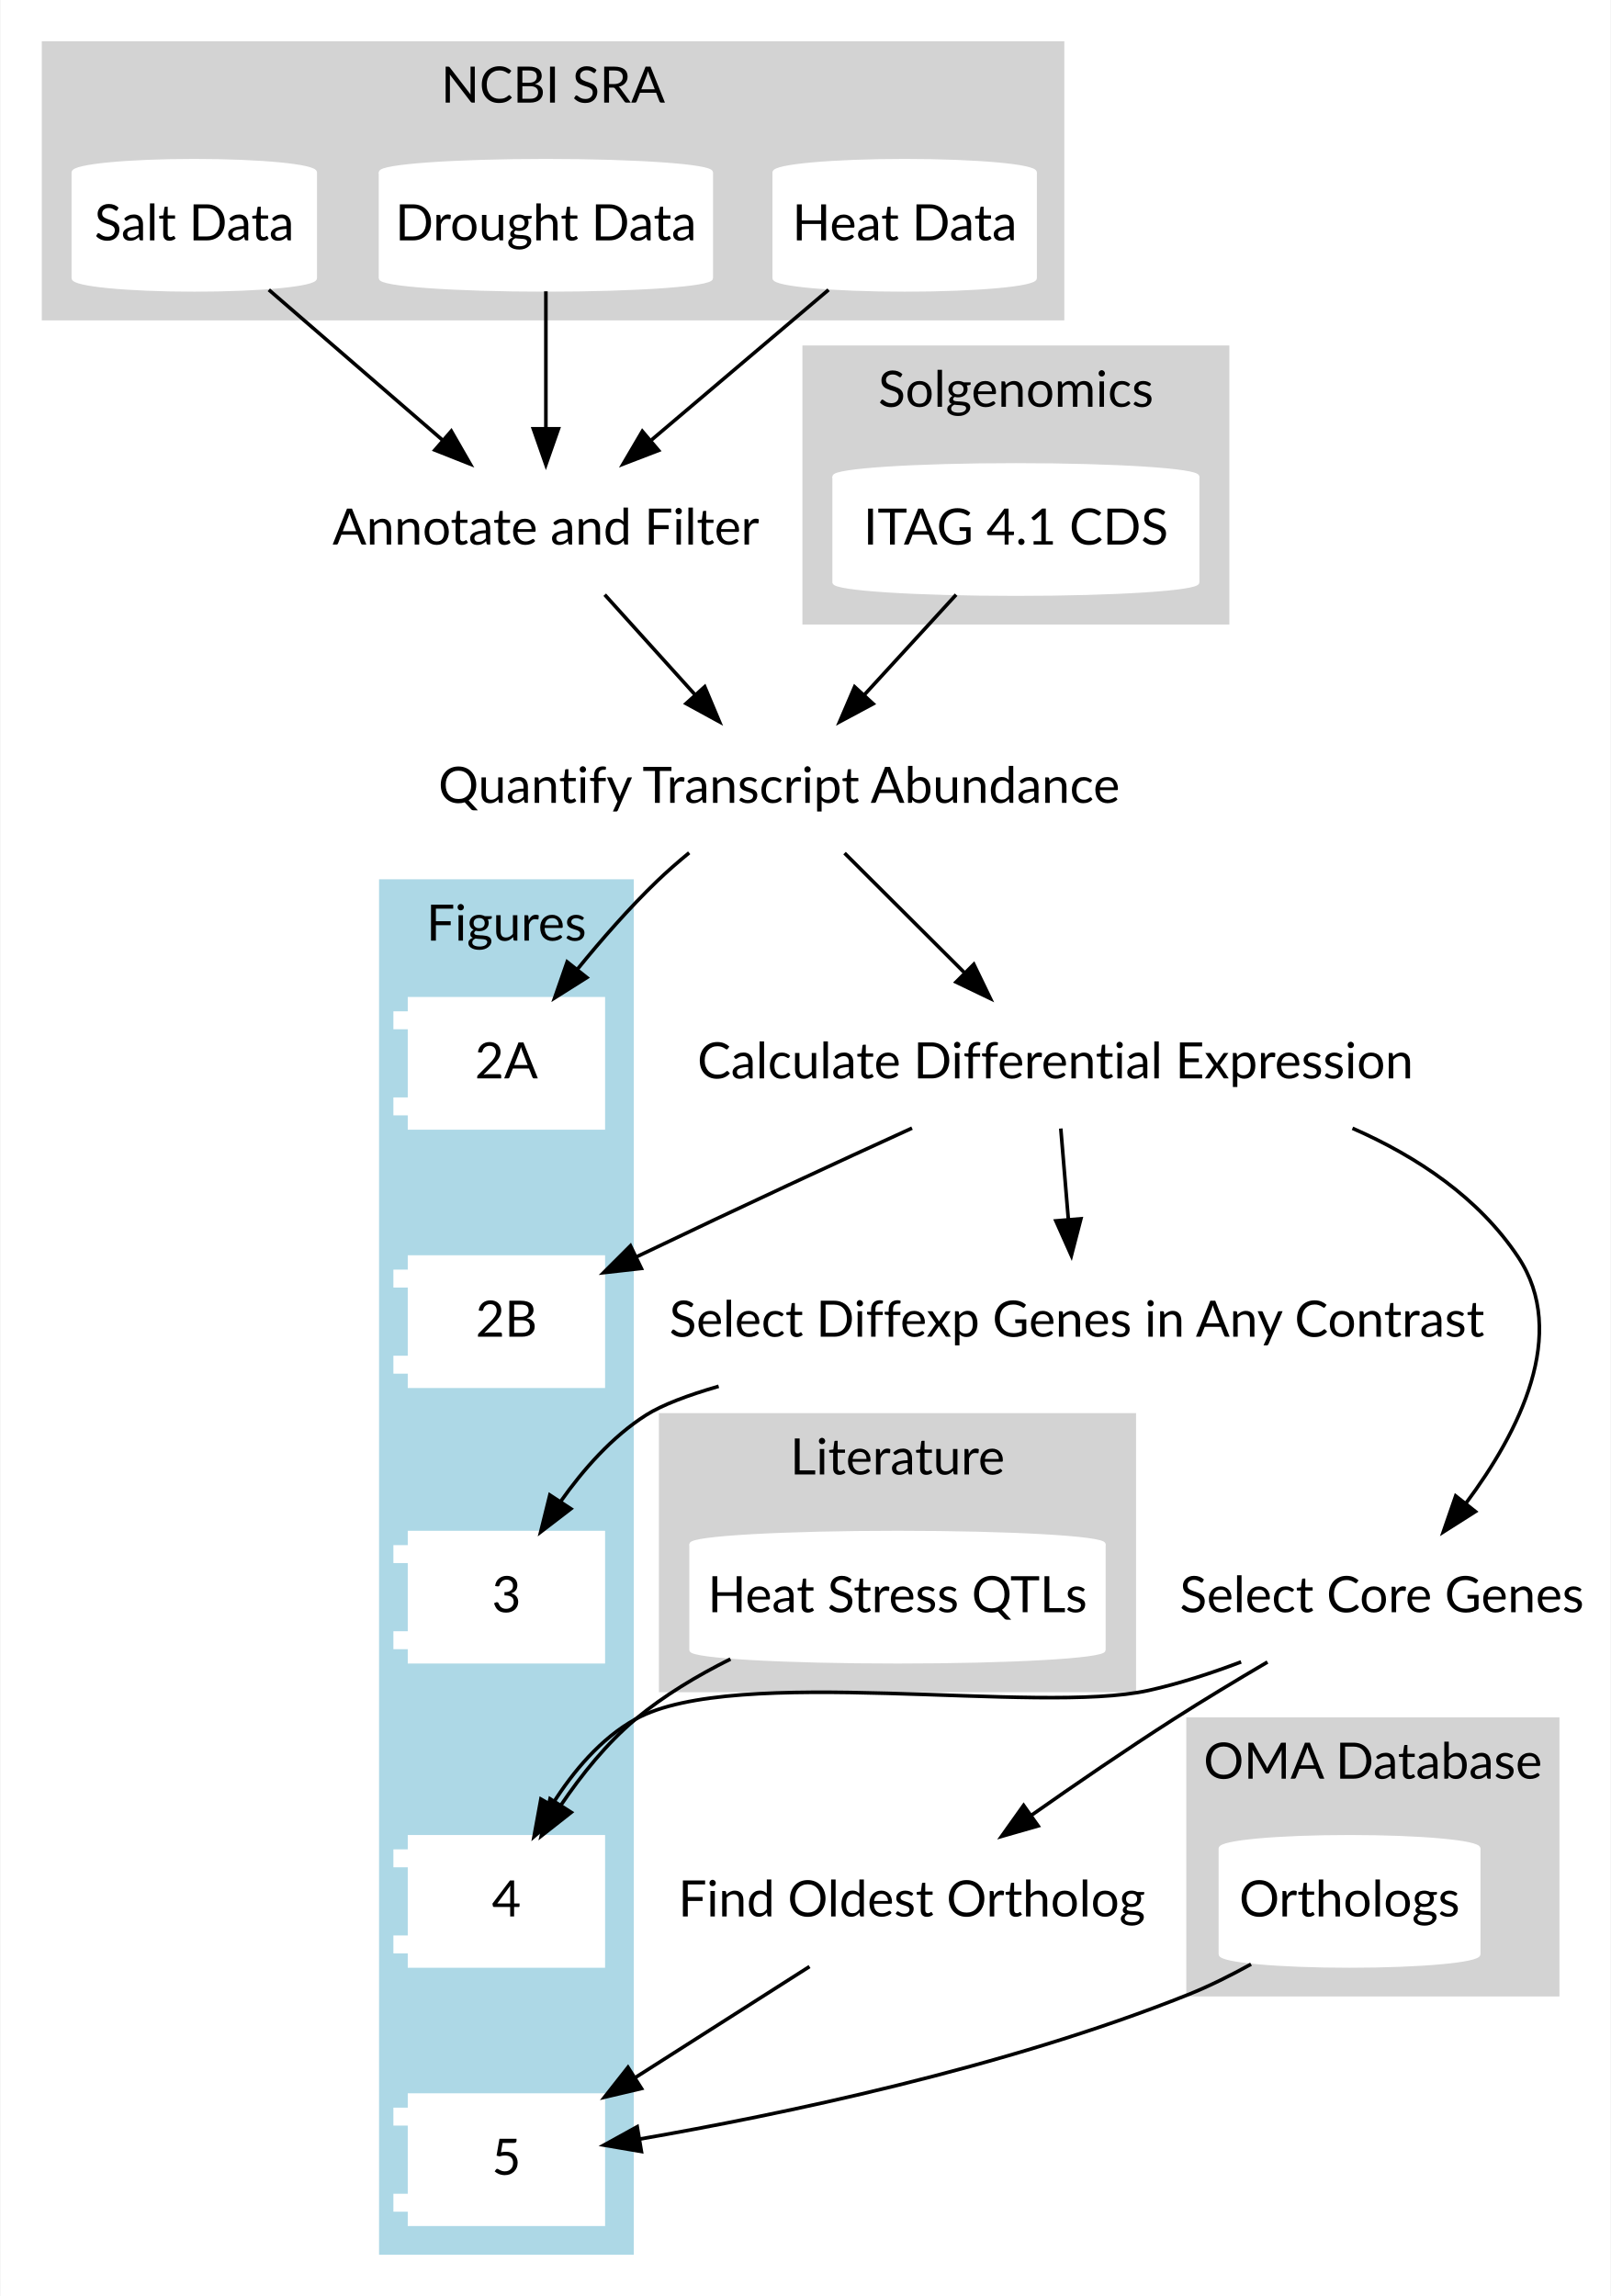
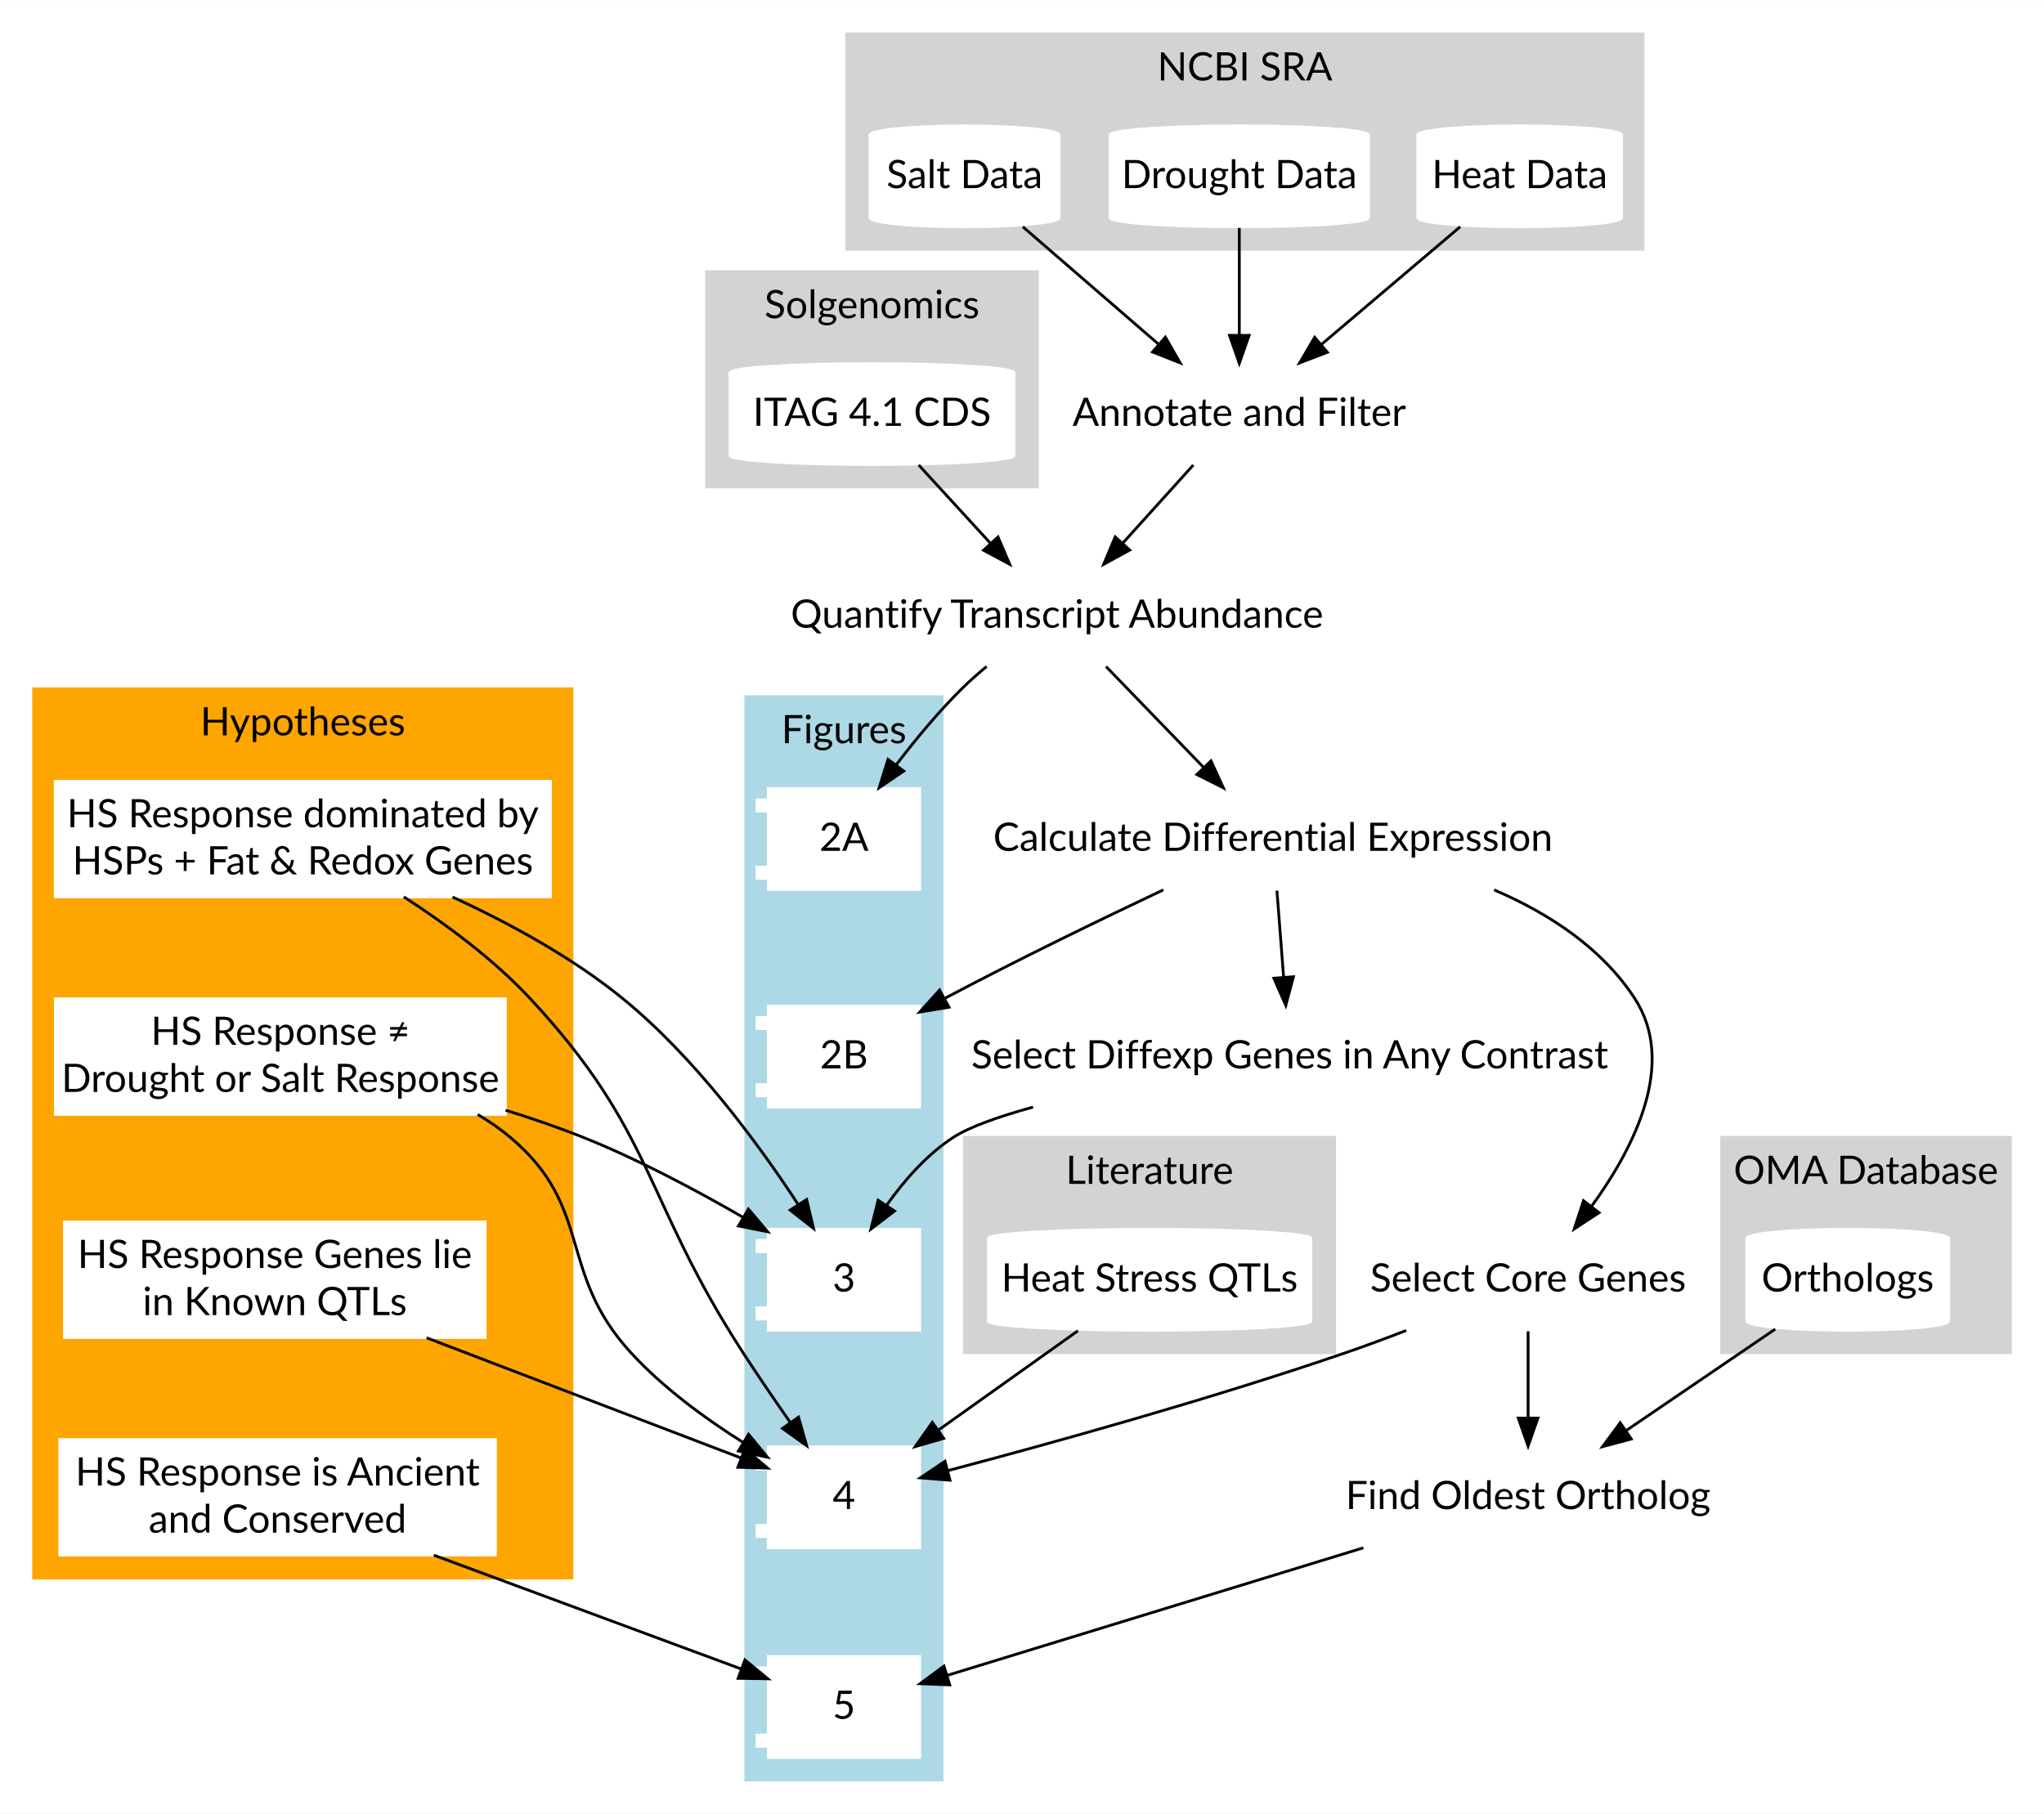
- <svg xmlns="http://www.w3.org/2000/svg" width="449pt" height="640pt" viewBox="0.00 0.00 448.70 640.00">
-   <g id="graph0" class="graph" transform="scale(1 1) rotate(0) translate(4 636)">
-     <polygon fill="#ffffff" stroke="transparent" points="-4,4 -4,-636 444.7,-636 444.7,4 -4,4" />
+ <svg xmlns="http://www.w3.org/2000/svg" width="729pt" height="647pt" viewBox="0.00 0.00 729.00 646.80">
+   <g id="graph0" class="graph" transform="scale(1 1) rotate(0) translate(4 642.8)">
+     <polygon fill="#ffffff" stroke="transparent" points="-4,4 -4,-642.8 725,-642.8 725,4 -4,4" />
    <g id="clust1" class="cluster">
-       <polygon fill="#d3d3d3" stroke="#d3d3d3" points="8,-547.2 8,-624 292,-624 292,-547.2 8,-547.2" />
-       <text text-anchor="middle" x="150" y="-607.4" font-family="Lato,Helvetica,Arial,sans-serif" font-size="14.00" fill="#000000">NCBI SRA</text>
+       <polygon fill="#ffa500" stroke="#ffa500" points="8,-80 8,-397.2 200,-397.2 200,-80 8,-80" />
+       <text text-anchor="middle" x="104" y="-380.6" font-family="Lato,Helvetica,Arial,sans-serif" font-size="14.00" fill="#000000">Hypotheses</text>
    </g>
    <g id="clust2" class="cluster">
-       <polygon fill="#d3d3d3" stroke="#d3d3d3" points="220,-462.4 220,-539.2 338,-539.2 338,-462.4 220,-462.4" />
-       <text text-anchor="middle" x="279" y="-522.6" font-family="Lato,Helvetica,Arial,sans-serif" font-size="14.00" fill="#000000">Solgenomics</text>
+       <polygon fill="#d3d3d3" stroke="#d3d3d3" points="298,-554 298,-630.8 582,-630.8 582,-554 298,-554" />
+       <text text-anchor="middle" x="440" y="-614.2" font-family="Lato,Helvetica,Arial,sans-serif" font-size="14.00" fill="#000000">NCBI SRA</text>
    </g>
    <g id="clust3" class="cluster">
-       <polygon fill="#add8e6" stroke="#add8e6" points="102,-8 102,-390.4 172,-390.4 172,-8 102,-8" />
-       <text text-anchor="middle" x="137" y="-373.8" font-family="Lato,Helvetica,Arial,sans-serif" font-size="14.00" fill="#000000">Figures</text>
+       <polygon fill="#d3d3d3" stroke="#d3d3d3" points="248,-469.2 248,-546 366,-546 366,-469.2 248,-469.2" />
+       <text text-anchor="middle" x="307" y="-529.4" font-family="Lato,Helvetica,Arial,sans-serif" font-size="14.00" fill="#000000">Solgenomics</text>
    </g>
    <g id="clust4" class="cluster">
-       <polygon fill="#d3d3d3" stroke="#d3d3d3" points="180,-164.8 180,-241.6 312,-241.6 312,-164.8 180,-164.8" />
-       <text text-anchor="middle" x="246" y="-225" font-family="Lato,Helvetica,Arial,sans-serif" font-size="14.00" fill="#000000">Literature</text>
+       <polygon fill="#add8e6" stroke="#add8e6" points="262,-8 262,-394.4 332,-394.4 332,-8 262,-8" />
+       <text text-anchor="middle" x="297" y="-377.8" font-family="Lato,Helvetica,Arial,sans-serif" font-size="14.00" fill="#000000">Figures</text>
    </g>
    <g id="clust5" class="cluster">
-       <polygon fill="#d3d3d3" stroke="#d3d3d3" points="327,-80 327,-156.8 430,-156.8 430,-80 327,-80" />
-       <text text-anchor="middle" x="378.5" y="-140.2" font-family="Lato,Helvetica,Arial,sans-serif" font-size="14.00" fill="#000000">OMA Database</text>
+       <polygon fill="#d3d3d3" stroke="#d3d3d3" points="340,-160.4 340,-237.2 472,-237.2 472,-160.4 340,-160.4" />
+       <text text-anchor="middle" x="406" y="-220.6" font-family="Lato,Helvetica,Arial,sans-serif" font-size="14.00" fill="#000000">Literature</text>
+     </g>
+     <g id="clust6" class="cluster">
+       <polygon fill="#d3d3d3" stroke="#d3d3d3" points="610,-160.4 610,-237.2 713,-237.2 713,-160.4 610,-160.4" />
+       <text text-anchor="middle" x="661.5" y="-220.6" font-family="Lato,Helvetica,Arial,sans-serif" font-size="14.00" fill="#000000">OMA Database</text>
    </g>
    <g id="node1" class="node">
-       <path fill="#ffffff" stroke="#ffffff" d="M284.354,-587.927C284.354,-589.733 268.059,-591.2 248,-591.2 227.941,-591.2 211.646,-589.733 211.646,-587.927 211.646,-587.927 211.646,-558.473 211.646,-558.473 211.646,-556.667 227.941,-555.2 248,-555.2 268.059,-555.2 284.354,-556.667 284.354,-558.473 284.354,-558.473 284.354,-587.927 284.354,-587.927" />
-       <path fill="none" stroke="#ffffff" d="M284.354,-587.927C284.354,-586.121 268.059,-584.654 248,-584.654 227.941,-584.654 211.646,-586.121 211.646,-587.927" />
-       <text text-anchor="middle" x="248" y="-569" font-family="Lato,Helvetica,Arial,sans-serif" font-size="14.00" fill="#000000">Heat Data</text>
+       <polygon fill="#ffffff" stroke="#ffffff" points="192.321,-364.202 15.679,-364.202 15.679,-322.998 192.321,-322.998 192.321,-364.202" />
+       <text text-anchor="middle" x="104" y="-347.8" font-family="Lato,Helvetica,Arial,sans-serif" font-size="14.00" fill="#000000">HS Response dominated by </text>
+       <text text-anchor="middle" x="104" y="-331" font-family="Lato,Helvetica,Arial,sans-serif" font-size="14.00" fill="#000000"> HSPs + Fat &amp; Redox Genes</text>
+     </g>
+     <g id="node2" class="node">
+       <polygon fill="#ffffff" stroke="#ffffff" points="176.252,-286.602 15.748,-286.602 15.748,-245.398 176.252,-245.398 176.252,-286.602" />
+       <text text-anchor="middle" x="96" y="-270.2" font-family="Lato,Helvetica,Arial,sans-serif" font-size="14.00" fill="#000000">HS Response ≠ </text>
+       <text text-anchor="middle" x="96" y="-253.4" font-family="Lato,Helvetica,Arial,sans-serif" font-size="14.00" fill="#000000">Drought or Salt Response</text>
+     </g>
+     <g id="edge1" class="edge">
+       <path fill="none" stroke="#000000" stroke-width="0" d="M101.856,-322.805C100.717,-311.758 99.32,-298.209 98.177,-287.114" />
+       <polygon fill="#000000" stroke="#000000" stroke-width="0" points="98.15,-286.853 98.15,-286.853 98.15,-286.853 98.15,-286.853" />
+     </g>
+     <g id="node11" class="node">
+       <polygon fill="#ffffff" stroke="#ffffff" points="324,-204.4 270,-204.4 270,-200.4 266,-200.4 266,-196.4 270,-196.4 270,-176.4 266,-176.4 266,-172.4 270,-172.4 270,-168.4 324,-168.4 324,-204.4" />
+       <polyline fill="none" stroke="#ffffff" points="270,-200.4 274,-200.4 274,-196.4 270,-196.4 " />
+       <polyline fill="none" stroke="#ffffff" points="270,-176.4 274,-176.4 274,-172.4 270,-172.4 " />
+       <text text-anchor="middle" x="297" y="-182.2" font-family="Lato,Helvetica,Arial,sans-serif" font-size="14.00" fill="#000000">3</text>
+     </g>
+     <g id="edge24" class="edge">
+       <path fill="none" stroke="#000000" d="M157.403,-322.925C177.579,-313.646 199.993,-301.457 218,-286.8 243.702,-265.88 266.313,-235.179 280.686,-213.241" />
+       <polygon fill="#000000" stroke="#000000" points="283.697,-215.029 286.144,-204.72 277.803,-211.253 283.697,-215.029" />
    </g>
    <g id="node12" class="node">
-       <text text-anchor="middle" x="148" y="-484.2" font-family="Lato,Helvetica,Arial,sans-serif" font-size="14.00" fill="#000000">Annotate and Filter</text>
+       <polygon fill="#ffffff" stroke="#ffffff" points="324,-126.8 270,-126.8 270,-122.8 266,-122.8 266,-118.8 270,-118.8 270,-98.8 266,-98.8 266,-94.8 270,-94.8 270,-90.8 324,-90.8 324,-126.8" />
+       <polyline fill="none" stroke="#ffffff" points="270,-122.8 274,-122.8 274,-118.8 270,-118.8 " />
+       <polyline fill="none" stroke="#ffffff" points="270,-98.8 274,-98.8 274,-94.8 270,-94.8 " />
+       <text text-anchor="middle" x="297" y="-104.6" font-family="Lato,Helvetica,Arial,sans-serif" font-size="14.00" fill="#000000">4</text>
+     </g>
+     <g id="edge25" class="edge">
+       <path fill="none" stroke="#000000" d="M140.01,-322.997C155.046,-313.276 172.001,-300.746 185,-286.8 229.696,-238.851 225.337,-215.4 261,-160.4 266.324,-152.189 272.331,-143.405 277.891,-135.455" />
+       <polygon fill="#000000" stroke="#000000" points="280.793,-137.412 283.695,-127.222 275.072,-133.379 280.793,-137.412" />
+     </g>
+     <g id="node3" class="node">
+       <polygon fill="#ffffff" stroke="#ffffff" points="169.021,-207.002 18.979,-207.002 18.979,-165.798 169.021,-165.798 169.021,-207.002" />
+       <text text-anchor="middle" x="94" y="-190.6" font-family="Lato,Helvetica,Arial,sans-serif" font-size="14.00" fill="#000000">HS Response Genes lie </text>
+       <text text-anchor="middle" x="94" y="-173.8" font-family="Lato,Helvetica,Arial,sans-serif" font-size="14.00" fill="#000000"> in Known QTLs</text>
+     </g>
+     <g id="edge2" class="edge">
+       <path fill="none" stroke="#000000" stroke-width="0" d="M95.475,-245.086C95.183,-233.477 94.821,-219.078 94.529,-207.448" />
+       <polygon fill="#000000" stroke="#000000" stroke-width="0" points="94.522,-207.174 94.522,-207.174 94.522,-207.174 94.522,-207.174" />
+     </g>
+     <g id="edge26" class="edge">
+       <path fill="none" stroke="#000000" d="M176.326,-246.884C185.765,-243.963 195.171,-240.729 204,-237.2 223.459,-229.422 244.013,-218.508 260.836,-208.789" />
+       <polygon fill="#000000" stroke="#000000" points="262.919,-211.624 269.767,-203.54 259.373,-205.589 262.919,-211.624" />
+     </g>
+     <g id="edge27" class="edge">
+       <path fill="none" stroke="#000000" d="M166.387,-245.34C170.504,-242.913 174.42,-240.21 178,-237.2 207.943,-212.026 194.554,-189.226 221,-160.4 232.409,-147.964 247.372,-136.993 261.001,-128.4" />
+       <polygon fill="#000000" stroke="#000000" points="262.986,-131.289 269.714,-123.105 259.351,-125.307 262.986,-131.289" />
+     </g>
+     <g id="node4" class="node">
+       <polygon fill="#ffffff" stroke="#ffffff" points="172.696,-129.402 17.303,-129.402 17.303,-88.198 172.696,-88.198 172.696,-129.402" />
+       <text text-anchor="middle" x="95" y="-113" font-family="Lato,Helvetica,Arial,sans-serif" font-size="14.00" fill="#000000">HS Response is Ancient </text>
+       <text text-anchor="middle" x="95" y="-96.2" font-family="Lato,Helvetica,Arial,sans-serif" font-size="14.00" fill="#000000"> and Conserved</text>
+     </g>
+     <g id="edge3" class="edge">
+       <path fill="none" stroke="#000000" stroke-width="0" d="M94.268,-165.605C94.41,-154.558 94.585,-141.009 94.728,-129.914" />
+       <polygon fill="#000000" stroke="#000000" stroke-width="0" points="94.731,-129.653 94.731,-129.653 94.731,-129.653 94.731,-129.653" />
+     </g>
+     <g id="edge28" class="edge">
+       <path fill="none" stroke="#000000" d="M148.134,-165.707C183.532,-152.175 228.838,-134.856 260.123,-122.897" />
+       <polygon fill="#000000" stroke="#000000" points="261.666,-126.054 269.757,-119.214 259.166,-119.516 261.666,-126.054" />
+     </g>
+     <g id="node13" class="node">
+       <polygon fill="#ffffff" stroke="#ffffff" points="324,-52 270,-52 270,-48 266,-48 266,-44 270,-44 270,-24 266,-24 266,-20 270,-20 270,-16 324,-16 324,-52" />
+       <polyline fill="none" stroke="#ffffff" points="270,-48 274,-48 274,-44 270,-44 " />
+       <polyline fill="none" stroke="#ffffff" points="270,-24 274,-24 274,-20 270,-20 " />
+       <text text-anchor="middle" x="297" y="-29.8" font-family="Lato,Helvetica,Arial,sans-serif" font-size="14.00" fill="#000000">5</text>
+     </g>
+     <g id="edge29" class="edge">
+       <path fill="none" stroke="#000000" d="M150.732,-88.163C185.716,-75.208 229.837,-58.87 260.425,-47.544" />
+       <polygon fill="#000000" stroke="#000000" points="261.69,-50.807 269.852,-44.053 259.259,-44.243 261.69,-50.807" />
+     </g>
+     <g id="node5" class="node">
+       <path fill="#ffffff" stroke="#ffffff" d="M574.354,-594.727C574.354,-596.533 558.059,-598 538,-598 517.941,-598 501.646,-596.533 501.646,-594.727 501.646,-594.727 501.646,-565.273 501.646,-565.273 501.646,-563.467 517.941,-562 538,-562 558.059,-562 574.354,-563.467 574.354,-565.273 574.354,-565.273 574.354,-594.727 574.354,-594.727" />
+       <path fill="none" stroke="#ffffff" d="M574.354,-594.727C574.354,-592.921 558.059,-591.455 538,-591.455 517.941,-591.455 501.646,-592.921 501.646,-594.727" />
+       <text text-anchor="middle" x="538" y="-575.8" font-family="Lato,Helvetica,Arial,sans-serif" font-size="14.00" fill="#000000">Heat Data</text>
+     </g>
+     <g id="node16" class="node">
+       <text text-anchor="middle" x="438" y="-491" font-family="Lato,Helvetica,Arial,sans-serif" font-size="14.00" fill="#000000">Annotate and Filter</text>
+     </g>
+     <g id="edge8" class="edge">
+       <path fill="none" stroke="#000000" d="M516.793,-562.016C502.439,-549.844 483.283,-533.6 467.453,-520.176" />
+       <polygon fill="#000000" stroke="#000000" points="469.412,-517.249 459.522,-513.45 464.885,-522.587 469.412,-517.249" />
+     </g>
+     <g id="node6" class="node">
+       <path fill="#ffffff" stroke="#ffffff" d="M484.085,-594.727C484.085,-596.533 463.429,-598 438,-598 412.571,-598 391.915,-596.533 391.915,-594.727 391.915,-594.727 391.915,-565.273 391.915,-565.273 391.915,-563.467 412.571,-562 438,-562 463.429,-562 484.085,-563.467 484.085,-565.273 484.085,-565.273 484.085,-594.727 484.085,-594.727" />
+       <path fill="none" stroke="#ffffff" d="M484.085,-594.727C484.085,-592.921 463.429,-591.455 438,-591.455 412.571,-591.455 391.915,-592.921 391.915,-594.727" />
+       <text text-anchor="middle" x="438" y="-575.8" font-family="Lato,Helvetica,Arial,sans-serif" font-size="14.00" fill="#000000">Drought Data</text>
+     </g>
+     <g id="edge9" class="edge">
+       <path fill="none" stroke="#000000" d="M438,-561.6C438,-550.411 438,-535.898 438,-523.295" />
+       <polygon fill="#000000" stroke="#000000" points="441.5,-523.273 438,-513.273 434.5,-523.273 441.5,-523.273" />
+     </g>
+     <g id="node7" class="node">
+       <path fill="#ffffff" stroke="#ffffff" d="M373.705,-594.727C373.705,-596.533 358.598,-598 340,-598 321.402,-598 306.295,-596.533 306.295,-594.727 306.295,-594.727 306.295,-565.273 306.295,-565.273 306.295,-563.467 321.402,-562 340,-562 358.598,-562 373.705,-563.467 373.705,-565.273 373.705,-565.273 373.705,-594.727 373.705,-594.727" />
+       <path fill="none" stroke="#ffffff" d="M373.705,-594.727C373.705,-592.921 358.598,-591.455 340,-591.455 321.402,-591.455 306.295,-592.921 306.295,-594.727" />
+       <text text-anchor="middle" x="340" y="-575.8" font-family="Lato,Helvetica,Arial,sans-serif" font-size="14.00" fill="#000000">Salt Data</text>
+     </g>
+     <g id="edge10" class="edge">
+       <path fill="none" stroke="#000000" d="M360.783,-562.016C374.85,-549.844 393.623,-533.6 409.136,-520.176" />
+       <polygon fill="#000000" stroke="#000000" points="411.637,-522.64 416.909,-513.45 407.057,-517.347 411.637,-522.64" />
+     </g>
+     <g id="node8" class="node">
+       <path fill="#ffffff" stroke="#ffffff" d="M357.652,-509.927C357.652,-511.733 334.949,-513.2 307,-513.2 279.051,-513.2 256.348,-511.733 256.348,-509.927 256.348,-509.927 256.348,-480.473 256.348,-480.473 256.348,-478.667 279.051,-477.2 307,-477.2 334.949,-477.2 357.652,-478.667 357.652,-480.473 357.652,-480.473 357.652,-509.927 357.652,-509.927" />
+       <path fill="none" stroke="#ffffff" d="M357.652,-509.927C357.652,-508.121 334.949,-506.654 307,-506.654 279.051,-506.654 256.348,-508.121 256.348,-509.927" />
+       <text text-anchor="middle" x="307" y="-491" font-family="Lato,Helvetica,Arial,sans-serif" font-size="14.00" fill="#000000">ITAG 4.1 CDS</text>
+     </g>
+     <g id="node17" class="node">
+       <text text-anchor="middle" x="373" y="-419" font-family="Lato,Helvetica,Arial,sans-serif" font-size="14.00" fill="#000000">Quantify Transcript Abundance</text>
+     </g>
+     <g id="edge11" class="edge">
+       <path fill="none" stroke="#000000" d="M323.655,-477.031C331.411,-468.569 340.78,-458.349 349.261,-449.097" />
+       <polygon fill="#000000" stroke="#000000" points="351.944,-451.35 356.121,-441.613 346.784,-446.62 351.944,-451.35" />
+     </g>
+     <g id="node9" class="node">
+       <polygon fill="#ffffff" stroke="#ffffff" points="324,-361.6 270,-361.6 270,-357.6 266,-357.6 266,-353.6 270,-353.6 270,-333.6 266,-333.6 266,-329.6 270,-329.6 270,-325.6 324,-325.6 324,-361.6" />
+       <polyline fill="none" stroke="#ffffff" points="270,-357.6 274,-357.6 274,-353.6 270,-353.6 " />
+       <polyline fill="none" stroke="#ffffff" points="270,-333.6 274,-333.6 274,-329.6 270,-329.6 " />
+       <text text-anchor="middle" x="297" y="-339.4" font-family="Lato,Helvetica,Arial,sans-serif" font-size="14.00" fill="#000000">2A</text>
+     </g>
+     <g id="node10" class="node">
+       <polygon fill="#ffffff" stroke="#ffffff" points="324,-284 270,-284 270,-280 266,-280 266,-276 270,-276 270,-256 266,-256 266,-252 270,-252 270,-248 324,-248 324,-284" />
+       <polyline fill="none" stroke="#ffffff" points="270,-280 274,-280 274,-276 270,-276 " />
+       <polyline fill="none" stroke="#ffffff" points="270,-256 274,-256 274,-252 270,-252 " />
+       <text text-anchor="middle" x="297" y="-261.8" font-family="Lato,Helvetica,Arial,sans-serif" font-size="14.00" fill="#000000">2B</text>
+     </g>
+     <g id="edge4" class="edge">
+       <path fill="none" stroke="#000000" stroke-width="0" d="M297,-325.21C297,-312.937 297,-296.854 297,-284.548" />
+       <polygon fill="#000000" stroke="#000000" stroke-width="0" points="297,-284.258 297,-284.258 297,-284.258 297,-284.258" />
    </g>
    <g id="edge5" class="edge">
-       <path fill="none" stroke="#000000" d="M226.793,-555.216C212.439,-543.044 193.283,-526.8 177.453,-513.376" />
-       <polygon fill="#000000" stroke="#000000" points="179.412,-510.449 169.522,-506.65 174.885,-515.787 179.412,-510.449" />
-     </g>
-     <g id="node2" class="node">
-       <path fill="#ffffff" stroke="#ffffff" d="M194.085,-587.927C194.085,-589.733 173.429,-591.2 148,-591.2 122.571,-591.2 101.915,-589.733 101.915,-587.927 101.915,-587.927 101.915,-558.473 101.915,-558.473 101.915,-556.667 122.571,-555.2 148,-555.2 173.429,-555.2 194.085,-556.667 194.085,-558.473 194.085,-558.473 194.085,-587.927 194.085,-587.927" />
-       <path fill="none" stroke="#ffffff" d="M194.085,-587.927C194.085,-586.121 173.429,-584.654 148,-584.654 122.571,-584.654 101.915,-586.121 101.915,-587.927" />
-       <text text-anchor="middle" x="148" y="-569" font-family="Lato,Helvetica,Arial,sans-serif" font-size="14.00" fill="#000000">Drought Data</text>
+       <path fill="none" stroke="#000000" stroke-width="0" d="M297,-247.938C297,-235.103 297,-217.919 297,-204.972" />
+       <polygon fill="#000000" stroke="#000000" stroke-width="0" points="297,-204.667 297,-204.667 297,-204.667 297,-204.667" />
    </g>
    <g id="edge6" class="edge">
-       <path fill="none" stroke="#000000" d="M148,-554.8C148,-543.611 148,-529.098 148,-516.495" />
-       <polygon fill="#000000" stroke="#000000" points="151.5,-516.473 148,-506.473 144.5,-516.473 151.5,-516.473" />
-     </g>
-     <g id="node3" class="node">
-       <path fill="#ffffff" stroke="#ffffff" d="M83.705,-587.927C83.705,-589.733 68.598,-591.2 50,-591.2 31.402,-591.2 16.295,-589.733 16.295,-587.927 16.295,-587.927 16.295,-558.473 16.295,-558.473 16.295,-556.667 31.402,-555.2 50,-555.2 68.598,-555.2 83.705,-556.667 83.705,-558.473 83.705,-558.473 83.705,-587.927 83.705,-587.927" />
-       <path fill="none" stroke="#ffffff" d="M83.705,-587.927C83.705,-586.121 68.598,-584.654 50,-584.654 31.402,-584.654 16.295,-586.121 16.295,-587.927" />
-       <text text-anchor="middle" x="50" y="-569" font-family="Lato,Helvetica,Arial,sans-serif" font-size="14.00" fill="#000000">Salt Data</text>
+       <path fill="none" stroke="#000000" stroke-width="0" d="M297,-168.01C297,-155.737 297,-139.654 297,-127.348" />
+       <polygon fill="#000000" stroke="#000000" stroke-width="0" points="297,-127.058 297,-127.058 297,-127.058 297,-127.058" />
    </g>
    <g id="edge7" class="edge">
-       <path fill="none" stroke="#000000" d="M70.783,-555.216C84.85,-543.044 103.623,-526.8 119.136,-513.376" />
-       <polygon fill="#000000" stroke="#000000" points="121.637,-515.841 126.909,-506.65 117.057,-510.547 121.637,-515.841" />
-     </g>
-     <g id="node4" class="node">
-       <path fill="#ffffff" stroke="#ffffff" d="M329.652,-503.127C329.652,-504.933 306.949,-506.4 279,-506.4 251.051,-506.4 228.348,-504.933 228.348,-503.127 228.348,-503.127 228.348,-473.673 228.348,-473.673 228.348,-471.867 251.051,-470.4 279,-470.4 306.949,-470.4 329.652,-471.867 329.652,-473.673 329.652,-473.673 329.652,-503.127 329.652,-503.127" />
-       <path fill="none" stroke="#ffffff" d="M329.652,-503.127C329.652,-501.321 306.949,-499.854 279,-499.854 251.051,-499.854 228.348,-501.321 228.348,-503.127" />
-       <text text-anchor="middle" x="279" y="-484.2" font-family="Lato,Helvetica,Arial,sans-serif" font-size="14.00" fill="#000000">ITAG 4.1 CDS</text>
-     </g>
-     <g id="node13" class="node">
-       <text text-anchor="middle" x="213" y="-412.2" font-family="Lato,Helvetica,Arial,sans-serif" font-size="14.00" fill="#000000">Quantify Transcript Abundance</text>
-     </g>
-     <g id="edge8" class="edge">
-       <path fill="none" stroke="#000000" d="M262.345,-470.231C254.589,-461.769 245.22,-451.549 236.739,-442.297" />
-       <polygon fill="#000000" stroke="#000000" points="239.216,-439.82 229.879,-434.813 234.056,-444.55 239.216,-439.82" />
-     </g>
-     <g id="node5" class="node">
-       <polygon fill="#ffffff" stroke="#ffffff" points="164,-357.6 110,-357.6 110,-353.6 106,-353.6 106,-349.6 110,-349.6 110,-329.6 106,-329.6 106,-325.6 110,-325.6 110,-321.6 164,-321.6 164,-357.6" />
-       <polyline fill="none" stroke="#ffffff" points="110,-353.6 114,-353.6 114,-349.6 110,-349.6 " />
-       <polyline fill="none" stroke="#ffffff" points="110,-329.6 114,-329.6 114,-325.6 110,-325.6 " />
-       <text text-anchor="middle" x="137" y="-335.4" font-family="Lato,Helvetica,Arial,sans-serif" font-size="14.00" fill="#000000">2A</text>
-     </g>
-     <g id="node6" class="node">
-       <polygon fill="#ffffff" stroke="#ffffff" points="164,-285.6 110,-285.6 110,-281.6 106,-281.6 106,-277.6 110,-277.6 110,-257.6 106,-257.6 106,-253.6 110,-253.6 110,-249.6 164,-249.6 164,-285.6" />
-       <polyline fill="none" stroke="#ffffff" points="110,-281.6 114,-281.6 114,-277.6 110,-277.6 " />
-       <polyline fill="none" stroke="#ffffff" points="110,-257.6 114,-257.6 114,-253.6 110,-253.6 " />
-       <text text-anchor="middle" x="137" y="-263.4" font-family="Lato,Helvetica,Arial,sans-serif" font-size="14.00" fill="#000000">2B</text>
-     </g>
-     <g id="edge1" class="edge">
-       <path fill="none" stroke="#000000" stroke-width="0" d="M137,-321.431C137,-310.685 137,-297.102 137,-286.269" />
-       <polygon fill="#000000" stroke="#000000" stroke-width="0" points="137,-286.013 137,-286.013 137,-286.013 137,-286.013" />
-     </g>
-     <g id="node7" class="node">
-       <polygon fill="#ffffff" stroke="#ffffff" points="164,-208.8 110,-208.8 110,-204.8 106,-204.8 106,-200.8 110,-200.8 110,-180.8 106,-180.8 106,-176.8 110,-176.8 110,-172.8 164,-172.8 164,-208.8" />
-       <polyline fill="none" stroke="#ffffff" points="110,-204.8 114,-204.8 114,-200.8 110,-200.8 " />
-       <polyline fill="none" stroke="#ffffff" points="110,-180.8 114,-180.8 114,-176.8 110,-176.8 " />
-       <text text-anchor="middle" x="137" y="-186.6" font-family="Lato,Helvetica,Arial,sans-serif" font-size="14.00" fill="#000000">3</text>
-     </g>
-     <g id="edge2" class="edge">
-       <path fill="none" stroke="#000000" stroke-width="0" d="M137,-249.399C137,-237.253 137,-221.336 137,-209.157" />
-       <polygon fill="#000000" stroke="#000000" stroke-width="0" points="137,-208.87 137,-208.87 137,-208.87 137,-208.87" />
-     </g>
-     <g id="node8" class="node">
-       <polygon fill="#ffffff" stroke="#ffffff" points="164,-124 110,-124 110,-120 106,-120 106,-116 110,-116 110,-96 106,-96 106,-92 110,-92 110,-88 164,-88 164,-124" />
-       <polyline fill="none" stroke="#ffffff" points="110,-120 114,-120 114,-116 110,-116 " />
-       <polyline fill="none" stroke="#ffffff" points="110,-96 114,-96 114,-92 110,-92 " />
-       <text text-anchor="middle" x="137" y="-101.8" font-family="Lato,Helvetica,Arial,sans-serif" font-size="14.00" fill="#000000">4</text>
-     </g>
-     <g id="edge3" class="edge">
-       <path fill="none" stroke="#000000" stroke-width="0" d="M137,-172.4C137,-158.19 137,-138.619 137,-124.408" />
-       <polygon fill="#000000" stroke="#000000" stroke-width="0" points="137,-124.073 137,-124.073 137,-124.073 137,-124.073" />
-     </g>
-     <g id="node9" class="node">
-       <polygon fill="#ffffff" stroke="#ffffff" points="164,-52 110,-52 110,-48 106,-48 106,-44 110,-44 110,-24 106,-24 106,-20 110,-20 110,-16 164,-16 164,-52" />
-       <polyline fill="none" stroke="#ffffff" points="110,-48 114,-48 114,-44 110,-44 " />
-       <polyline fill="none" stroke="#ffffff" points="110,-24 114,-24 114,-20 110,-20 " />
-       <text text-anchor="middle" x="137" y="-29.8" font-family="Lato,Helvetica,Arial,sans-serif" font-size="14.00" fill="#000000">5</text>
-     </g>
-     <g id="edge4" class="edge">
-       <path fill="none" stroke="#000000" stroke-width="0" d="M137,-87.831C137,-77.085 137,-63.502 137,-52.669" />
-       <polygon fill="#000000" stroke="#000000" stroke-width="0" points="137,-52.413 137,-52.413 137,-52.413 137,-52.413" />
-     </g>
-     <g id="node10" class="node">
-       <path fill="#ffffff" stroke="#ffffff" d="M303.521,-205.527C303.521,-207.333 277.739,-208.8 246,-208.8 214.261,-208.8 188.479,-207.333 188.479,-205.527 188.479,-205.527 188.479,-176.073 188.479,-176.073 188.479,-174.267 214.261,-172.8 246,-172.8 277.739,-172.8 303.521,-174.267 303.521,-176.073 303.521,-176.073 303.521,-205.527 303.521,-205.527" />
-       <path fill="none" stroke="#ffffff" d="M303.521,-205.527C303.521,-203.721 277.739,-202.255 246,-202.255 214.261,-202.255 188.479,-203.721 188.479,-205.527" />
-       <text text-anchor="middle" x="246" y="-186.6" font-family="Lato,Helvetica,Arial,sans-serif" font-size="14.00" fill="#000000">Heat Stress QTLs</text>
+       <path fill="none" stroke="#000000" stroke-width="0" d="M297,-90.693C297,-79.11 297,-64.128 297,-52.474" />
+       <polygon fill="#000000" stroke="#000000" stroke-width="0" points="297,-52.2 297,-52.2 297,-52.2 297,-52.2" />
+     </g>
+     <g id="node14" class="node">
+       <path fill="#ffffff" stroke="#ffffff" d="M463.521,-201.127C463.521,-202.933 437.739,-204.4 406,-204.4 374.261,-204.4 348.479,-202.933 348.479,-201.127 348.479,-201.127 348.479,-171.673 348.479,-171.673 348.479,-169.867 374.261,-168.4 406,-168.4 437.739,-168.4 463.521,-169.867 463.521,-171.673 463.521,-171.673 463.521,-201.127 463.521,-201.127" />
+       <path fill="none" stroke="#ffffff" d="M463.521,-201.127C463.521,-199.321 437.739,-197.855 406,-197.855 374.261,-197.855 348.479,-199.321 348.479,-201.127" />
+       <text text-anchor="middle" x="406" y="-182.2" font-family="Lato,Helvetica,Arial,sans-serif" font-size="14.00" fill="#000000">Heat Stress QTLs</text>
+     </g>
+     <g id="edge20" class="edge">
+       <path fill="none" stroke="#000000" d="M380.444,-168.206C365.685,-157.698 346.935,-144.35 330.949,-132.969" />
+       <polygon fill="#000000" stroke="#000000" points="332.572,-129.828 322.396,-126.88 328.512,-135.531 332.572,-129.828" />
+     </g>
+     <g id="node15" class="node">
+       <path fill="#ffffff" stroke="#ffffff" d="M690.993,-201.127C690.993,-202.933 674.86,-204.4 655,-204.4 635.14,-204.4 619.007,-202.933 619.007,-201.127 619.007,-201.127 619.007,-171.673 619.007,-171.673 619.007,-169.867 635.14,-168.4 655,-168.4 674.86,-168.4 690.993,-169.867 690.993,-171.673 690.993,-171.673 690.993,-201.127 690.993,-201.127" />
+       <path fill="none" stroke="#ffffff" d="M690.993,-201.127C690.993,-199.321 674.86,-197.855 655,-197.855 635.14,-197.855 619.007,-199.321 619.007,-201.127" />
+       <text text-anchor="middle" x="655" y="-182.2" font-family="Lato,Helvetica,Arial,sans-serif" font-size="14.00" fill="#000000">Orthologs</text>
+     </g>
+     <g id="node21" class="node">
+       <text text-anchor="middle" x="541" y="-104.6" font-family="Lato,Helvetica,Arial,sans-serif" font-size="14.00" fill="#000000">Find Oldest Ortholog</text>
+     </g>
+     <g id="edge23" class="edge">
+       <path fill="none" stroke="#000000" d="M629.132,-168.791C613.468,-158.129 593.28,-144.387 576.178,-132.746" />
+       <polygon fill="#000000" stroke="#000000" points="577.793,-129.611 567.557,-126.877 573.854,-135.398 577.793,-129.611" />
+     </g>
+     <g id="edge12" class="edge">
+       <path fill="none" stroke="#000000" d="M421.598,-477.031C413.959,-468.569 404.732,-458.349 396.379,-449.097" />
+       <polygon fill="#000000" stroke="#000000" points="398.922,-446.691 389.623,-441.613 393.726,-451.381 398.922,-446.691" />
+     </g>
+     <g id="edge13" class="edge">
+       <path fill="none" stroke="#000000" d="M347.874,-405.157C344.783,-402.602 341.748,-399.916 339,-397.2 330.716,-389.013 322.588,-379.19 315.723,-370.202" />
+       <polygon fill="#000000" stroke="#000000" points="318.34,-367.856 309.564,-361.921 312.723,-372.034 318.34,-367.856" />
+     </g>
+     <g id="node18" class="node">
+       <text text-anchor="middle" x="450" y="-339.4" font-family="Lato,Helvetica,Arial,sans-serif" font-size="14.00" fill="#000000">Calculate Differential Expression</text>
+     </g>
+     <g id="edge14" class="edge">
+       <path fill="none" stroke="#000000" d="M390.473,-405.137C400.737,-394.527 413.878,-380.942 425.2,-369.237" />
+       <polygon fill="#000000" stroke="#000000" points="427.893,-371.488 432.33,-361.866 422.862,-366.621 427.893,-371.488" />
+     </g>
+     <g id="edge15" class="edge">
+       <path fill="none" stroke="#000000" d="M410.914,-325.489C388.008,-314.66 358.629,-300.402 333,-286.8 332.908,-286.751 332.817,-286.703 332.725,-286.654" />
+       <polygon fill="#000000" stroke="#000000" points="334.462,-283.615 324.01,-281.884 331.102,-289.755 334.462,-283.615" />
+     </g>
+     <g id="node19" class="node">
+       <text text-anchor="middle" x="456" y="-261.8" font-family="Lato,Helvetica,Arial,sans-serif" font-size="14.00" fill="#000000">Select Diffexp Genes in Any Contrast</text>
+     </g>
+     <g id="edge16" class="edge">
+       <path fill="none" stroke="#000000" d="M451.422,-325.21C452.132,-316.029 453.006,-304.717 453.8,-294.448" />
+       <polygon fill="#000000" stroke="#000000" points="457.307,-294.498 454.588,-284.258 450.328,-293.959 457.307,-294.498" />
+     </g>
+     <g id="node20" class="node">
+       <text text-anchor="middle" x="541" y="-182.2" font-family="Lato,Helvetica,Arial,sans-serif" font-size="14.00" fill="#000000">Select Core Genes</text>
+     </g>
+     <g id="edge18" class="edge">
+       <path fill="none" stroke="#000000" d="M528.886,-325.479C548.529,-317.043 567.301,-304.733 579,-286.8 594.035,-263.751 579.085,-233.89 563.737,-212.743" />
+       <polygon fill="#000000" stroke="#000000" points="566.31,-210.346 557.448,-204.538 560.754,-214.604 566.31,-210.346" />
    </g>
    <g id="edge17" class="edge">
-       <path fill="none" stroke="#000000" d="M199.439,-173.538C190.142,-168.91 180.838,-163.336 173,-156.8 164.99,-150.12 157.904,-141.26 152.184,-132.811" />
-       <polygon fill="#000000" stroke="#000000" points="155.062,-130.815 146.735,-124.264 149.159,-134.578 155.062,-130.815" />
-     </g>
-     <g id="node11" class="node">
-       <path fill="#ffffff" stroke="#ffffff" d="M407.993,-120.727C407.993,-122.533 391.86,-124 372,-124 352.14,-124 336.007,-122.533 336.007,-120.727 336.007,-120.727 336.007,-91.273 336.007,-91.273 336.007,-89.467 352.14,-88 372,-88 391.86,-88 407.993,-89.467 407.993,-91.273 407.993,-91.273 407.993,-120.727 407.993,-120.727" />
-       <path fill="none" stroke="#ffffff" d="M407.993,-120.727C407.993,-118.921 391.86,-117.454 372,-117.454 352.14,-117.454 336.007,-118.921 336.007,-120.727" />
-       <text text-anchor="middle" x="372" y="-101.8" font-family="Lato,Helvetica,Arial,sans-serif" font-size="14.00" fill="#000000">Orthologs</text>
-     </g>
-     <g id="edge20" class="edge">
-       <path fill="none" stroke="#000000" d="M344.54,-88.486C338.885,-85.354 332.864,-82.347 327,-80 275.804,-59.509 213.058,-46.498 174.046,-39.727" />
-       <polygon fill="#000000" stroke="#000000" points="174.624,-36.276 164.181,-38.061 173.458,-43.178 174.624,-36.276" />
-     </g>
-     <g id="edge9" class="edge">
-       <path fill="none" stroke="#000000" d="M164.402,-470.231C172.042,-461.769 181.268,-451.549 189.621,-442.297" />
-       <polygon fill="#000000" stroke="#000000" points="192.274,-444.581 196.377,-434.813 187.078,-439.891 192.274,-444.581" />
-     </g>
-     <g id="edge10" class="edge">
-       <path fill="none" stroke="#000000" d="M187.942,-398.288C184.839,-395.744 181.784,-393.08 179,-390.4 171.209,-382.9 163.447,-374.015 156.754,-365.789" />
-       <polygon fill="#000000" stroke="#000000" points="159.416,-363.513 150.456,-357.859 153.935,-367.867 159.416,-363.513" />
-     </g>
-     <g id="node14" class="node">
-       <text text-anchor="middle" x="290" y="-335.4" font-family="Lato,Helvetica,Arial,sans-serif" font-size="14.00" fill="#000000">Calculate Differential Expression</text>
-     </g>
-     <g id="edge11" class="edge">
-       <path fill="none" stroke="#000000" d="M231.248,-398.2C241.221,-388.252 253.728,-375.777 264.637,-364.897" />
-       <polygon fill="#000000" stroke="#000000" points="267.274,-367.21 271.883,-357.67 262.331,-362.254 267.274,-367.21" />
-     </g>
-     <g id="edge12" class="edge">
-       <path fill="none" stroke="#000000" d="M250.053,-321.537C229.412,-312.118 203.644,-300.23 173.226,-285.651" />
-       <polygon fill="#000000" stroke="#000000" points="174.611,-282.433 164.082,-281.254 171.578,-288.742 174.611,-282.433" />
-     </g>
-     <g id="node15" class="node">
-       <text text-anchor="middle" x="296" y="-263.4" font-family="Lato,Helvetica,Arial,sans-serif" font-size="14.00" fill="#000000">Select Diffexp Genes in Any Contrast</text>
-     </g>
-     <g id="edge13" class="edge">
-       <path fill="none" stroke="#000000" d="M291.514,-321.431C292.156,-313.731 292.919,-304.574 293.632,-296.017" />
-       <polygon fill="#000000" stroke="#000000" points="297.123,-296.269 294.466,-286.013 290.147,-295.688 297.123,-296.269" />
-     </g>
-     <g id="node16" class="node">
-       <text text-anchor="middle" x="381" y="-186.6" font-family="Lato,Helvetica,Arial,sans-serif" font-size="14.00" fill="#000000">Select Core Genes</text>
-     </g>
-     <g id="edge15" class="edge">
-       <path fill="none" stroke="#000000" d="M372.821,-321.496C390.981,-313.531 408.038,-302.073 419,-285.6 433.183,-264.288 419.282,-236.863 404.463,-216.998" />
-       <polygon fill="#000000" stroke="#000000" points="407.081,-214.665 398.135,-208.987 401.588,-219.004 407.081,-214.665" />
-     </g>
-     <g id="edge14" class="edge">
-       <path fill="none" stroke="#000000" d="M196.16,-249.575C187.531,-247.073 180.412,-244.395 176,-241.6 166.462,-235.558 158.355,-226.316 152.043,-217.363" />
-       <polygon fill="#000000" stroke="#000000" points="154.962,-215.431 146.555,-208.983 149.106,-219.266 154.962,-215.431" />
-     </g>
-     <g id="edge16" class="edge">
-       <path fill="none" stroke="#000000" d="M341.773,-172.749C333.423,-169.58 324.543,-166.694 316,-164.8 284.927,-157.91 200.853,-172.201 173,-156.8 163.28,-151.426 155.563,-142.182 149.807,-133.041" />
-       <polygon fill="#000000" stroke="#000000" points="152.694,-131.037 144.704,-124.08 146.612,-134.502 152.694,-131.037" />
-     </g>
-     <g id="node17" class="node">
-       <text text-anchor="middle" x="250" y="-101.8" font-family="Lato,Helvetica,Arial,sans-serif" font-size="14.00" fill="#000000">Find Oldest Ortholog</text>
-     </g>
-     <g id="edge18" class="edge">
-       <path fill="none" stroke="#000000" d="M349.123,-172.712C340.559,-167.69 331.358,-162.146 323,-156.8 309.79,-148.35 295.572,-138.609 283.225,-129.931" />
-       <polygon fill="#000000" stroke="#000000" points="285.196,-127.039 275.011,-124.123 281.155,-132.754 285.196,-127.039" />
+       <path fill="none" stroke="#000000" d="M364.454,-248C352.126,-244.6 341.75,-240.933 336,-237.2 326.53,-231.052 318.436,-221.788 312.117,-212.848" />
+       <polygon fill="#000000" stroke="#000000" points="315.036,-210.917 306.615,-204.488 309.189,-214.766 315.036,-210.917" />
    </g>
    <g id="edge19" class="edge">
-       <path fill="none" stroke="#000000" d="M221.485,-87.831C206.701,-78.411 188.496,-66.812 172.776,-56.795" />
-       <polygon fill="#000000" stroke="#000000" points="174.65,-53.84 164.336,-51.418 170.889,-59.743 174.65,-53.84" />
+       <path fill="none" stroke="#000000" d="M497.519,-168.314C490.374,-165.542 483.012,-162.806 476,-160.4 427.486,-143.751 370.385,-127.927 333.955,-118.296" />
+       <polygon fill="#000000" stroke="#000000" points="334.813,-114.903 324.252,-115.748 333.035,-121.673 334.813,-114.903" />
+     </g>
+     <g id="edge21" class="edge">
+       <path fill="none" stroke="#000000" d="M541,-168.01C541,-158.829 541,-147.517 541,-137.248" />
+       <polygon fill="#000000" stroke="#000000" points="544.5,-137.058 541,-127.058 537.5,-137.058 544.5,-137.058" />
+     </g>
+     <g id="edge22" class="edge">
+       <path fill="none" stroke="#000000" d="M482.245,-90.788C436.064,-76.631 373.172,-57.351 333.84,-45.294" />
+       <polygon fill="#000000" stroke="#000000" points="334.717,-41.902 324.131,-42.317 332.666,-48.594 334.717,-41.902" />
    </g>
  </g>
</svg>
